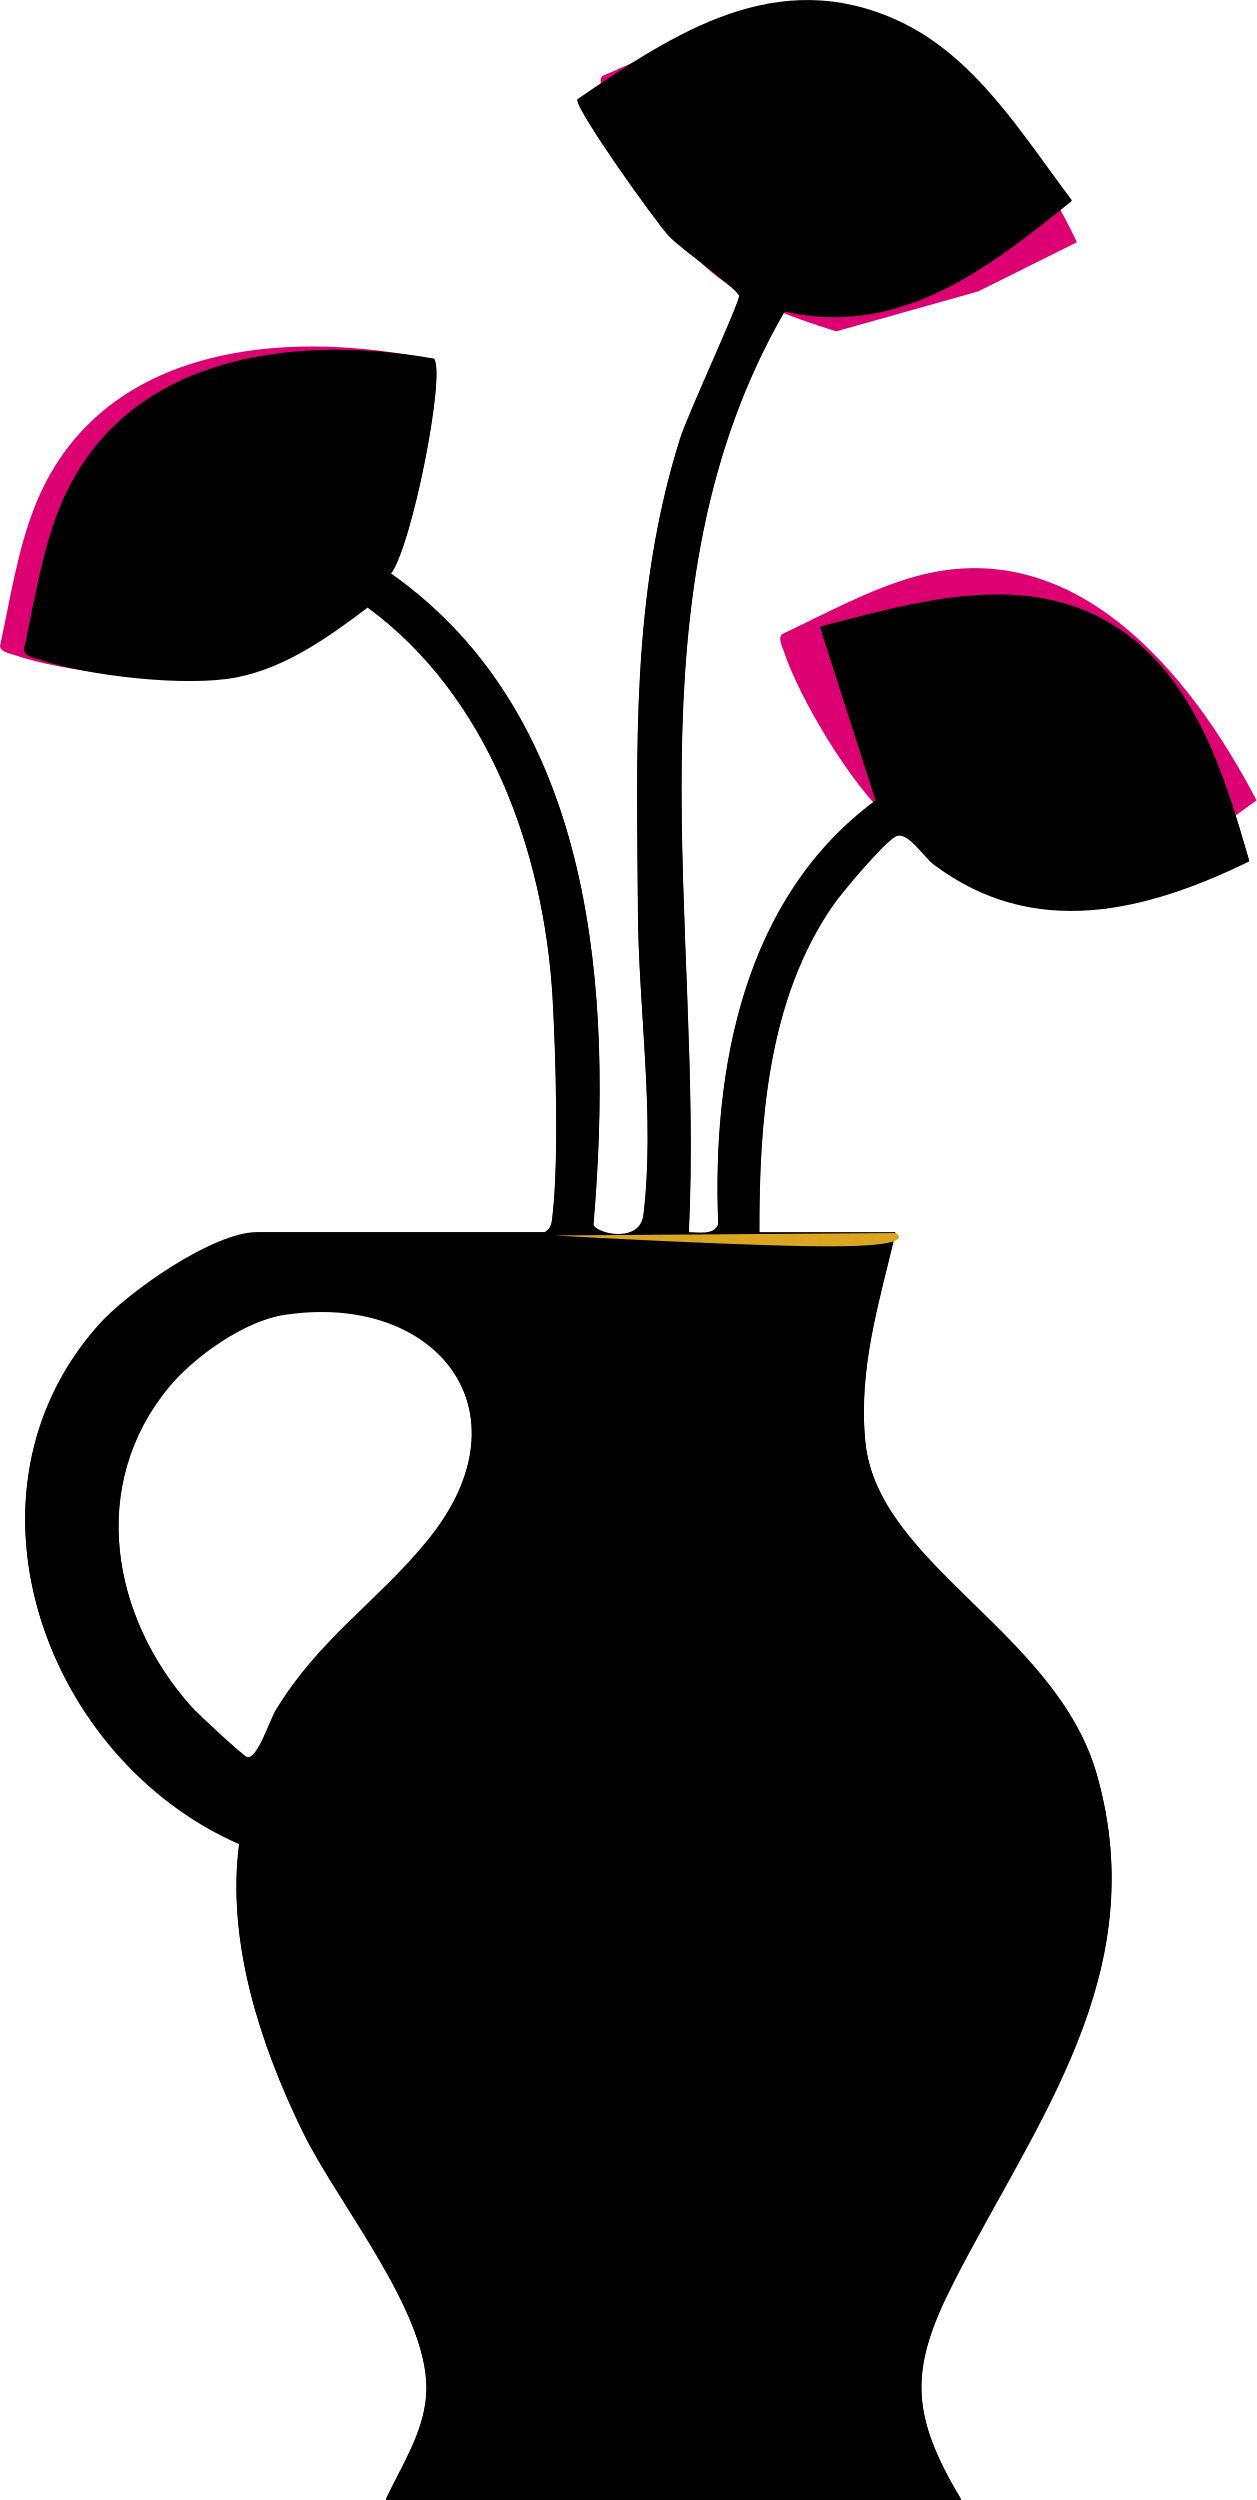
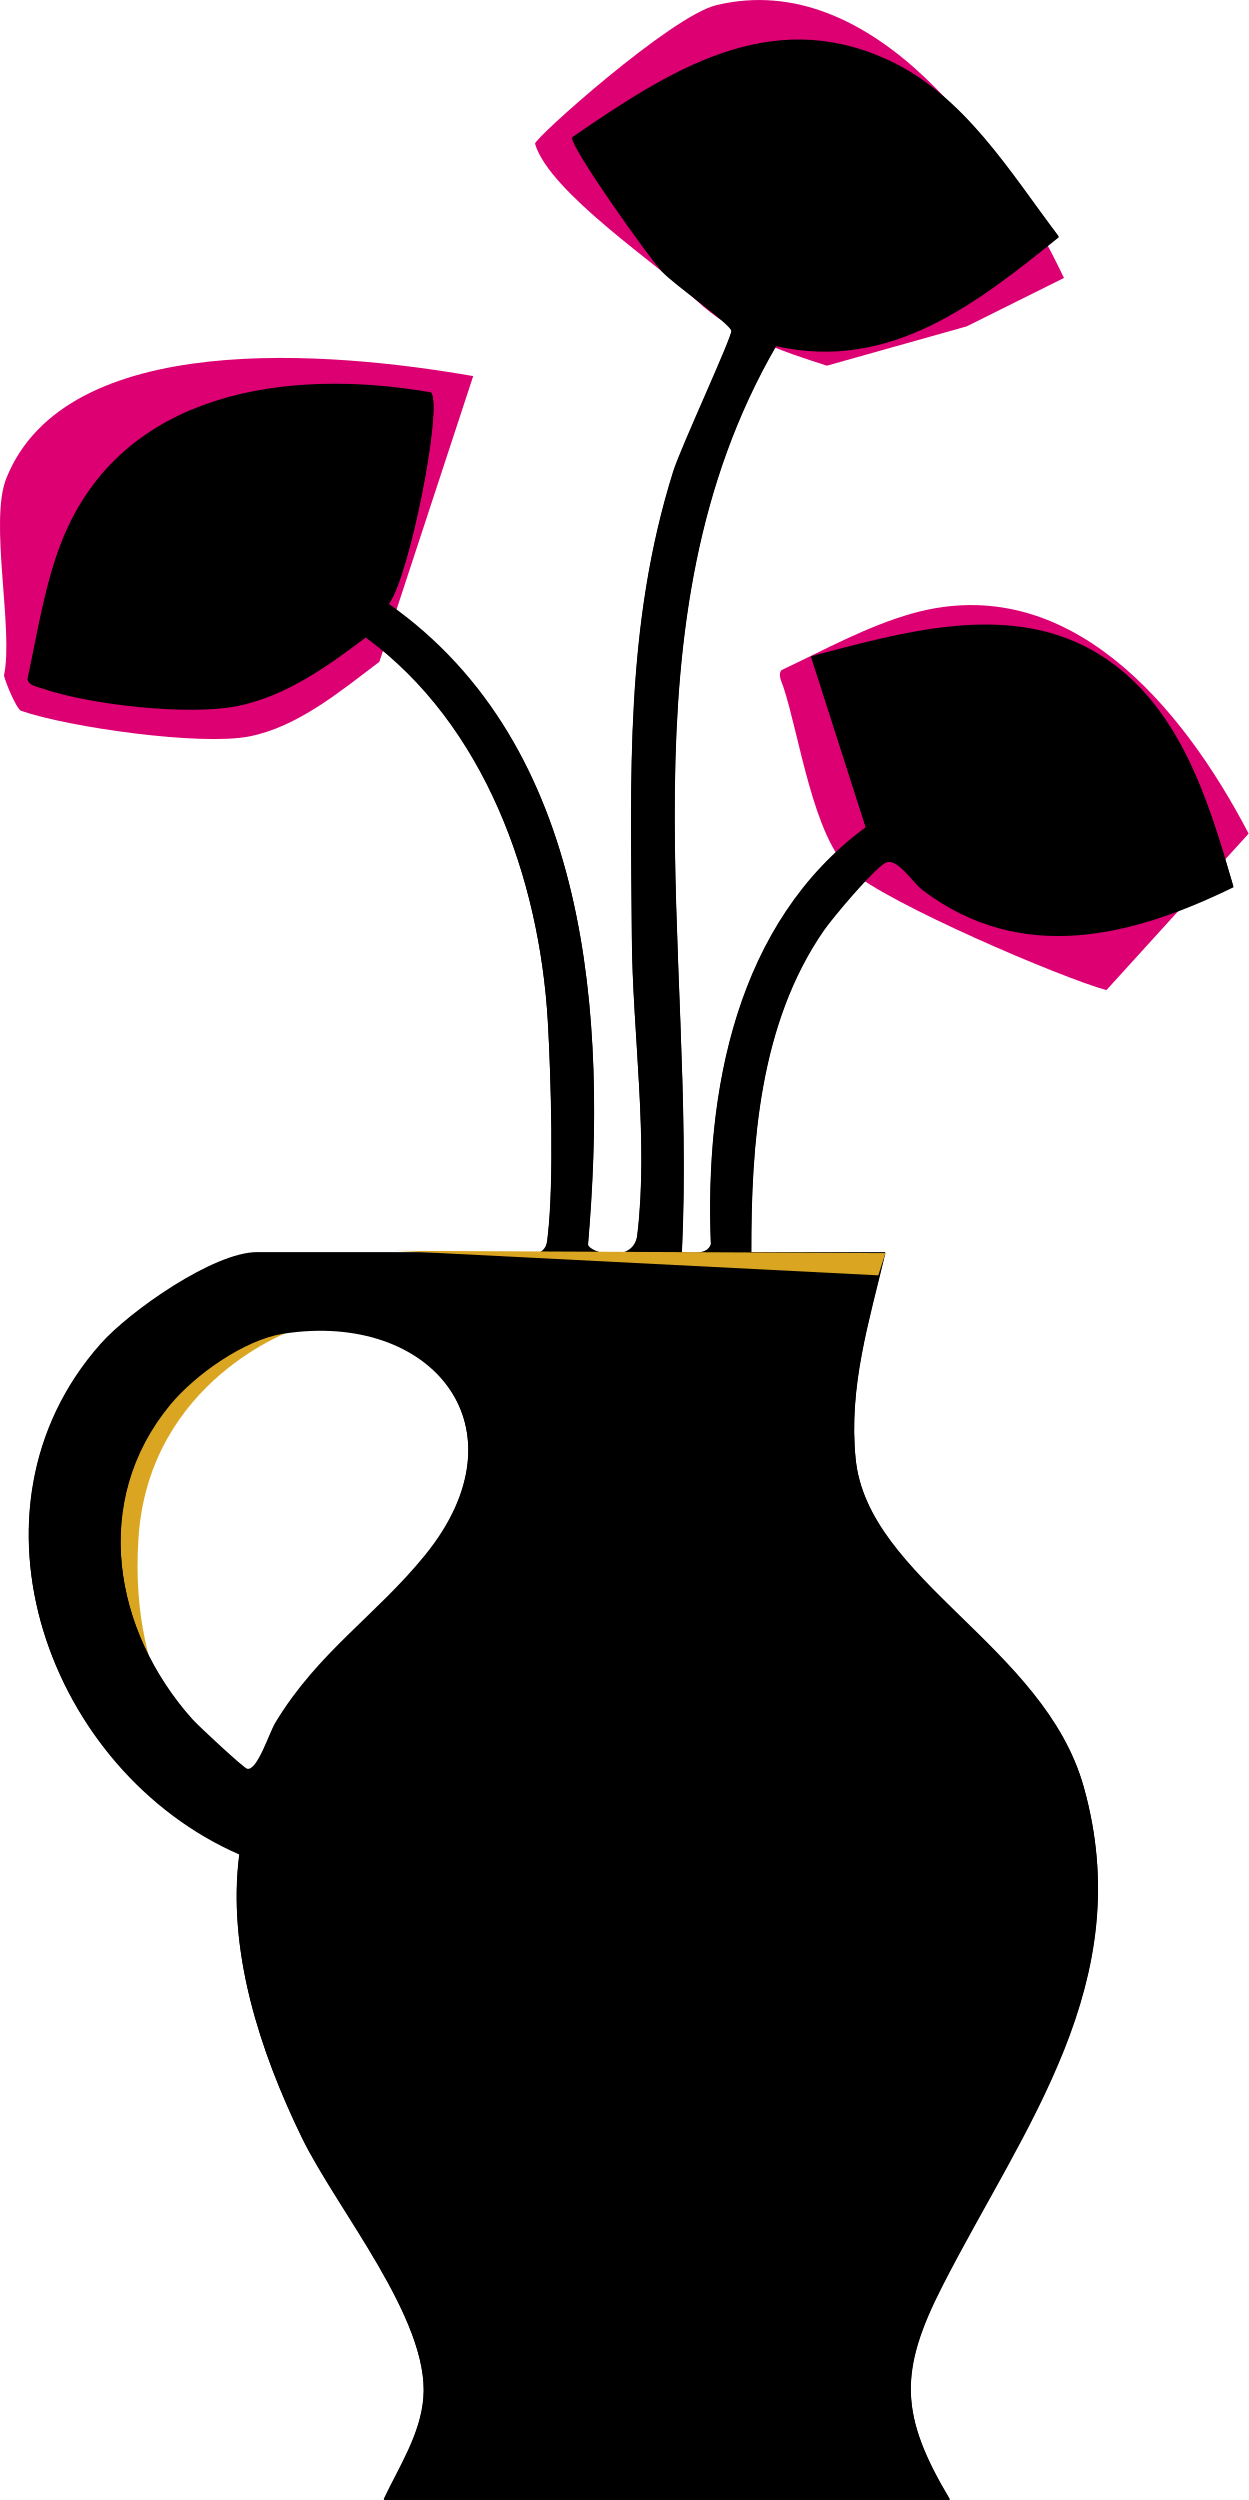
- <svg xmlns="http://www.w3.org/2000/svg" id="Layer_1" data-name="Layer 1" viewBox="0 0 248.59 494.59">
+ <svg xmlns="http://www.w3.org/2000/svg" id="Layer_1" data-name="Layer 1" viewBox="0 0 251 502.53">
  <defs>
    <style>
      .cls-1 {
        fill: #dc0073;
      }

      .cls-2 {
        fill: #daa520;
      }
    </style>
  </defs>
-   <path class="cls-1" d="M218.7,179.87c-9.31-2.58-35.18-11.2-42.66-17.79-7.48-6.59-17.76-23.58-20.98-33.25-.32-.96-1.16-2.47-.36-3.36,8.43-3.98,17.29-8.87,26.28-11.39,31.26-8.78,54.15,18.43,67.61,44.26" />
-   <path class="cls-1" d="M67.95,119.37c-7.71,5.82-16.13,11.87-25.91,13.8s-29.52-.24-39.15-3.57c-.96-.33-2.67-.58-2.89-1.76,1.97-9.11,3.48-19.12,6.94-27.79,12.04-30.16,45.5-34.78,74.19-29.76" />
-   <path class="cls-1" d="M165.4,65.55c-9.21-2.92-19.01-6.29-26.24-13.15-7.23-6.86-16.88-24.22-19.73-34-.29-.97-1.07-2.51-.24-3.38,8.57-3.66,17.61-8.22,26.68-10.41,31.57-7.62,54.69,17,67.19,43.31l-19.54,9.73-28.12,7.91Z" />
-   <path d="M107.8,243.95c1.42-.88,1.38-1.99,1.55-3.44,1.25-10.69.64-31.83,0-43.03-1.68-28.84-12.76-59.78-36.62-77.27-7.71,5.82-16.13,11.87-25.91,13.8s-29.52-.24-39.15-3.57c-.96-.33-2.67-.58-2.89-1.76,1.97-9.11,3.48-19.12,6.94-27.79,12.04-30.16,45.5-34.78,74.19-29.76,2.24,3.23-4.48,37.28-8.61,42.44,40.68,28.59,44,83.3,40.11,128.81.43,1.83,9.21,3.96,9.92-1.87,2.32-19.18-.96-40.7-1.09-59.92-.21-32.17-1.42-62.6,8.32-93.62,1.51-4.81,11.73-26.77,11.7-28.3-.03-1.35-11.46-9.29-13.95-11.97-2.65-2.85-18.22-24.69-18.06-26.87,19.3-13.2,39.54-26.58,63.47-15.55,15.34,7.07,24.53,22.52,34.33,35.47-16.59,13.39-33.96,27.04-56.81,21.89-31.98,55.32-16.02,121.6-18.96,182.32,1.94-.03,5.09.66,5.85-1.64-1.24-30.74,5.05-64.62,31.15-83.81l-11.01-34.35c18.03-4.7,39.12-11,56.53-1.2,17.41,9.8,23.32,30.18,28.36,47.45-20.55,10.04-42.67,15.54-62.45.62-2.05-1.54-5.19-6.72-7.5-5.53s-10.56,10.97-12.4,13.63c-12.9,18.68-14.61,42.78-14.57,64.82h26.95c-3.27,13.8-7.43,26.93-5.98,41.43,2.43,24.33,37.93,37.74,45.85,65.97,11.01,39.19-12.07,68.23-28.42,100.28-8.79,17.23-8.58,26.04,1.52,42.96h-113.8c3.08-6.52,7.4-13.04,7.98-20.48,1.23-15.8-17.35-37.73-24.48-52.39-8.38-17.24-15.05-37.59-12.51-56.86-38.31-16.69-57.5-69.04-27.91-102.47,5.85-6.61,22.75-18.45,31.47-18.45h56.9-.01ZM152.96,8.51c-5.73.9-21.14,8.41-22.5,14.46-1.4,6.24,3,13.06,6.8,17.74,12.47,15.33,32.32,19.1,49.21,8.33,12.11-7.72,11.58-14.12,3.5-25.12-8.46-11.51-22.77-17.65-37.02-15.41h0ZM52.16,78.43c-13.85,1.76-27.07,10.46-32.19,23.72-5.73,14.86-4.18,23.59,12.98,24.93,17.42,1.36,38.3-9.15,41.17-27.68,2.92-18.81-3.6-23.31-21.96-20.97ZM192.94,125.41c-18.98,1.76-22.17,10.76-13.96,27.36,7.14,14.42,22.42,22.21,38.37,20.02,19.31-2.65,18.94-14.76,10.91-29.37-7.5-13.63-19.83-19.45-35.31-18.01h0ZM56.13,260.16c-7.81,1.22-17.69,8.23-22.68,14.26-16.03,19.38-11.46,45.57,4.46,63.4,1.24,1.39,10.29,9.8,11.01,9.97,2.04.47,4.42-7.22,5.67-9.28,8.59-14.22,20.33-21.62,30.15-33.75,20.63-25.48,1.53-49.29-28.61-44.6Z" />
-   <path d="M179.84,20.59c15.45,15.71-12.33,39.2-25.07,19.59-10.75-16.55,11.94-32.93,25.07-19.59Z" />
-   <path d="M196.5,137.45c15.41-14.48,35.94,9.46,21.12,22.63-15.07,13.39-35-9.6-21.12-22.63Z" />
-   <path d="M41.15,87.4c25.19-4.63,25.83,34.21.85,30.63-16.57-2.38-16.74-27.71-.85-30.63Z" />
-   <path class="cls-2" d="M45.15,90.41c4.47-.82,4.58,6.07.15,5.43-2.94-.42-2.97-4.92-.15-5.43Z" />
-   <path class="cls-2" d="M47.64,96.49c2.04-.37,2.09,2.77.07,2.48-1.34-.19-1.36-2.24-.07-2.48Z" />
-   <path class="cls-2" d="M181.47,26.08c2.04,4.06-4.55,6.1-5.18,1.66-.42-2.94,3.89-4.23,5.18-1.66Z" />
-   <path class="cls-2" d="M176.33,30.17c.93,1.85-2.08,2.78-2.36.76-.19-1.34,1.78-1.93,2.36-.76Z" />
-   <path class="cls-2" d="M219.92,147.95c2.04,4.06-4.55,6.1-5.18,1.66-.42-2.94,3.89-4.23,5.18-1.66Z" />
-   <path class="cls-2" d="M214.78,152.04c.93,1.85-2.08,2.78-2.36.76-.19-1.34,1.78-1.93,2.36-.76Z" />
-   <path d="M107.76,243.76c1.42-.88,1.38-1.99,1.55-3.44,1.25-10.69.64-31.83,0-43.03-1.68-28.84-12.76-59.78-36.62-77.27-7.71,5.82-16.13,11.87-25.91,13.8s-29.52-.24-39.15-3.57c-.96-.33-2.67-.58-2.89-1.76,1.97-9.11,3.48-19.12,6.94-27.79,12.04-30.16,45.5-34.78,74.19-29.76,2.24,3.23-4.48,37.28-8.61,42.44,40.68,28.59,44,83.3,40.11,128.81.43,1.83,9.21,3.96,9.92-1.87,2.32-19.18-.96-40.7-1.09-59.92-.21-32.17-1.42-62.6,8.32-93.62,1.51-4.81,11.73-26.77,11.7-28.3-.03-1.35-11.46-9.29-13.95-11.97-2.65-2.85-18.22-24.69-18.06-26.87,19.3-13.2,39.54-26.58,63.47-15.55,15.34,7.07,24.53,22.52,34.33,35.47-16.59,13.39-33.96,27.04-56.81,21.89-31.98,55.32-16.02,121.6-18.96,182.32,1.94-.03,5.09.66,5.85-1.64-1.24-30.74,5.05-64.62,31.15-83.81l-11.01-34.35c18.03-4.7,39.12-11,56.53-1.2,17.41,9.8,23.32,30.18,28.36,47.45-20.55,10.04-42.67,15.54-62.45.62-2.05-1.54-5.19-6.72-7.5-5.53s-10.56,10.97-12.4,13.63c-12.9,18.68-14.61,42.78-14.57,64.82h26.95c-3.27,13.8-7.43,26.93-5.98,41.43,2.43,24.33,37.93,37.74,45.85,65.97,11.01,39.19-12.07,68.23-28.42,100.28-8.79,17.23-8.58,26.04,1.52,42.96h-113.8c3.08-6.52,7.4-13.04,7.98-20.48,1.23-15.8-17.35-37.73-24.48-52.39-8.38-17.24-15.05-37.59-12.51-56.86-38.31-16.69-57.5-69.04-27.91-102.47,5.85-6.61,22.75-18.45,31.47-18.45h56.9-.01ZM133.16,39.72c-5.43-2.04-11.93-22.86-7.71-18.32s7.98,14.44,11.78,19.12c12.47,15.33,32.32,19.1,49.21,8.33,12.11-7.72-16.63,13.26-29.18,7.91-36.96-15.75-18.96-15.11-24.11-17.04h0ZM59.23,123.61c-13.85,1.76,3.83-13.27-1.29,0-5.73,14.86-42.2,1.94-25.04,3.29,17.42,1.36,38.3-9.15,41.17-27.68,2.92-18.81,3.52,22.07-14.85,24.4h.01ZM176.23,152.54c-6.75-13.5-5.5-16.56,2.71.03,7.14,14.42,22.42,22.21,38.37,20.02,19.31-2.65-22.43,8.7-30.47-5.91-7.5-13.63-3.65-.24-10.61-14.14ZM56.09,259.97c-7.81,1.22-17.69,8.23-22.68,14.26-16.03,19.38-11.46,45.57,4.46,63.4,1.24,1.39,10.29,9.8,11.01,9.97,2.04.47,4.42-7.22,5.67-9.28,8.59-14.22,20.33-21.62,30.15-33.75,20.63-25.48,1.53-49.29-28.61-44.6Z" />
-   <path class="cls-2" d="M109.68,244.42l67.5-.48s4.71,2.4-10.72,2.62-56.79-2.14-56.79-2.14Z" />
+   <path class="cls-1" d="M222.4,199.03c-9.31-2.58-43.95-17.41-51.43-24-7.48-6.59-10.29-27.3-13.51-36.97-.32-.96-1.16-2.47-.36-3.36,8.43-3.98,17.29-8.87,26.28-11.39,31.26-8.78,54.15,18.43,67.61,44.26" />
+   <path class="cls-1" d="M76.26,133.03c-7.71,5.82-16.36,13.07-26.14,15s-36.23-1.81-45.86-5.14c-.96-.33-3.24-5.93-3.46-7.11,1.97-9.11-3-30.94.46-39.61,12.04-30.16,65.17-25.59,93.86-20.57" />
+   <path class="cls-1" d="M166.2,73.5c-9.21-2.92-19.01-6.29-26.24-13.15-7.23-6.86-29.56-21.67-32.41-31.45-.29-.97,27.35-25.67,36.43-27.86,31.57-7.62,57.39,28.52,69.89,54.83l-19.54,9.73-28.12,7.91Z" />
+   <path class="cls-2" d="M59.12,267.28c-7.81,1.22-33.76,12.6-38.75,18.63-16.03,19.38-11.46,45.57,4.46,63.4,1.24,1.39,10.29,9.8,11.01,9.97,2.04.47,4.89-2.29,6.14-4.35,0,0-16.29-14.14-14.14-45.86s31.29-41.79,31.29-41.79Z" />
+   <path d="M108.59,251.89c1.42-.88,1.38-1.99,1.55-3.44,1.25-10.69.64-31.83,0-43.03-1.68-28.84-12.76-59.78-36.62-77.27-7.71,5.82-16.13,11.87-25.91,13.8s-29.52-.24-39.15-3.57c-.96-.33-2.67-.58-2.89-1.76,1.97-9.11,3.48-19.12,6.94-27.79,12.04-30.16,45.5-34.78,74.19-29.76,2.24,3.23-4.48,37.28-8.61,42.44,40.68,28.59,44,83.3,40.11,128.81.43,1.83,9.21,3.96,9.92-1.87,2.32-19.18-.96-40.7-1.09-59.92-.21-32.17-1.42-62.6,8.32-93.62,1.51-4.81,11.73-26.77,11.7-28.3-.03-1.35-11.46-9.29-13.95-11.97-2.65-2.85-18.22-24.69-18.06-26.87,19.3-13.2,39.54-26.58,63.47-15.55,15.34,7.07,24.53,22.52,34.33,35.47-16.59,13.39-33.96,27.04-56.81,21.89-31.98,55.32-16.02,121.6-18.96,182.32,1.94-.03,5.09.66,5.85-1.64-1.24-30.74,5.05-64.62,31.15-83.81l-11.01-34.35c18.03-4.7,39.12-11,56.53-1.2,17.41,9.8,23.32,30.18,28.36,47.45-20.55,10.04-42.67,15.54-62.45.62-2.05-1.54-5.19-6.72-7.5-5.53s-10.56,10.97-12.4,13.63c-12.9,18.68-14.61,42.78-14.57,64.82h26.95c-3.27,13.8-7.43,26.93-5.98,41.43,2.43,24.33,37.93,37.74,45.85,65.97,11.01,39.19-12.07,68.23-28.42,100.28-8.79,17.23-8.58,26.04,1.52,42.96h-113.8c3.08-6.52,7.4-13.04,7.98-20.48,1.23-15.8-17.35-37.73-24.48-52.39-8.38-17.24-15.05-37.59-12.51-56.86-38.31-16.69-57.5-69.04-27.91-102.47,5.85-6.61,22.75-18.45,31.47-18.45h56.9-.01ZM153.75,16.45c-5.73.9-21.14,8.41-22.5,14.46-1.4,6.24,3,13.06,6.8,17.74,12.47,15.33,32.32,19.1,49.21,8.33,12.11-7.72,11.58-14.12,3.5-25.12-8.46-11.51-22.77-17.65-37.02-15.41h0ZM52.95,86.37c-13.85,1.76-27.07,10.46-32.19,23.72-5.73,14.86-4.18,23.59,12.98,24.93,17.42,1.36,38.3-9.15,41.17-27.68,2.92-18.81-3.6-23.31-21.96-20.97ZM193.73,133.35c-18.98,1.76-22.17,10.76-13.96,27.36,7.14,14.42,22.42,22.21,38.37,20.02,19.31-2.65,18.94-14.76,10.91-29.37-7.5-13.63-19.83-19.45-35.31-18.01h0ZM56.92,268.1c-7.81,1.22-17.69,8.23-22.68,14.26-16.03,19.38-11.46,45.57,4.46,63.4,1.24,1.39,10.29,9.8,11.01,9.97,2.04.47,4.42-7.22,5.67-9.28,8.59-14.22,20.33-21.62,30.15-33.75,20.63-25.48,1.53-49.29-28.61-44.6Z" />
+   <path d="M180.63,28.53c15.45,15.71-12.33,39.2-25.07,19.59-10.75-16.55,11.94-32.93,25.07-19.59Z" />
+   <path d="M197.29,145.39c15.41-14.48,35.94,9.46,21.12,22.63-15.07,13.39-35-9.6-21.12-22.63Z" />
+   <path d="M41.94,95.34c25.19-4.63,25.83,34.21.85,30.63-16.57-2.38-16.74-27.71-.85-30.63Z" />
+   <path class="cls-2" d="M45.95,98.35c4.47-.82,4.58,6.07.15,5.43-2.94-.42-2.97-4.92-.15-5.43Z" />
+   <path class="cls-2" d="M48.44,104.43c2.04-.37,2.09,2.77.07,2.48-1.34-.19-1.36-2.24-.07-2.48Z" />
+   <path class="cls-2" d="M182.27,34.02c2.04,4.06-4.55,6.1-5.18,1.66-.42-2.94,3.89-4.23,5.18-1.66Z" />
+   <path class="cls-2" d="M177.12,38.11c.93,1.85-2.08,2.78-2.36.76-.19-1.34,1.78-1.93,2.36-.76Z" />
+   <path class="cls-2" d="M220.72,155.9c2.04,4.06-4.55,6.1-5.18,1.66-.42-2.94,3.89-4.23,5.18-1.66Z" />
+   <path class="cls-2" d="M215.58,159.99c.93,1.85-2.08,2.78-2.36.76-.19-1.34,1.78-1.93,2.36-.76Z" />
+   <path d="M108.56,251.7c1.42-.88,1.38-1.99,1.55-3.44,1.25-10.69.64-31.83,0-43.03-1.68-28.84-12.76-59.78-36.62-77.27-7.71,5.82-16.13,11.87-25.91,13.8s-29.52-.24-39.15-3.57c-.96-.33-2.67-.58-2.89-1.76,1.97-9.11,3.48-19.12,6.94-27.79,12.04-30.16,45.5-34.78,74.19-29.76,2.24,3.23-4.48,37.28-8.61,42.44,40.68,28.59,44,83.3,40.11,128.81.43,1.83,9.21,3.96,9.92-1.87,2.32-19.18-.96-40.7-1.09-59.92-.21-32.17-1.42-62.6,8.32-93.62,1.51-4.81,11.73-26.77,11.7-28.3-.03-1.35-11.46-9.29-13.95-11.97-2.65-2.85-18.22-24.69-18.06-26.87,19.3-13.2,39.54-26.58,63.47-15.55,15.34,7.07,24.53,22.52,34.33,35.47-16.59,13.39-33.96,27.04-56.81,21.89-31.98,55.32-16.02,121.6-18.96,182.32,1.94-.03,5.09.66,5.85-1.64-1.24-30.74,5.05-64.62,31.15-83.81l-11.01-34.35c18.03-4.7,39.12-11,56.53-1.2,17.41,9.8,23.32,30.18,28.36,47.45-20.55,10.04-42.67,15.54-62.45.62-2.05-1.54-5.19-6.72-7.5-5.53s-10.56,10.97-12.4,13.63c-12.9,18.68-14.61,42.78-14.57,64.82h26.95c-3.27,13.8-7.43,26.93-5.98,41.43,2.43,24.33,37.93,37.74,45.85,65.97,11.01,39.19-12.07,68.23-28.42,100.28-8.79,17.23-8.58,26.04,1.52,42.96h-113.8c3.08-6.52,7.4-13.04,7.98-20.48,1.23-15.8-17.35-37.73-24.48-52.39-8.38-17.24-15.05-37.59-12.51-56.86-38.31-16.69-57.5-69.04-27.91-102.47,5.85-6.61,22.75-18.45,31.47-18.45h56.9-.01ZM133.96,47.66c-5.43-2.04-11.93-22.86-7.71-18.32s7.98,14.44,11.78,19.12c12.47,15.33,32.32,19.1,49.21,8.33,12.11-7.72-16.63,13.26-29.18,7.91-36.96-15.75-18.96-15.11-24.11-17.04h0ZM60.03,131.55c-13.85,1.76,3.83-13.27-1.29,0-5.73,14.86-42.2,1.94-25.04,3.29,17.42,1.36,38.3-9.15,41.17-27.68,2.92-18.81,3.52,22.07-14.85,24.4h.01ZM177.03,160.48c-6.75-13.5-5.5-16.56,2.71.03,7.14,14.42,22.42,22.21,38.37,20.02,19.31-2.65-22.43,8.7-30.47-5.91-7.5-13.63-3.65-.24-10.61-14.14ZM56.89,267.91c-7.81,1.22-17.69,8.23-22.68,14.26-16.03,19.38-11.46,45.57,4.46,63.4,1.24,1.39,10.29,9.8,11.01,9.97,2.04.47,4.42-7.22,5.67-9.28,8.59-14.22,20.33-21.62,30.15-33.75,20.63-25.48,1.53-49.29-28.61-44.6Z" />
+   <polygon class="cls-2" points="79.48 251.43 177.98 251.89 176.55 256.36 79.48 251.43" />
</svg>
